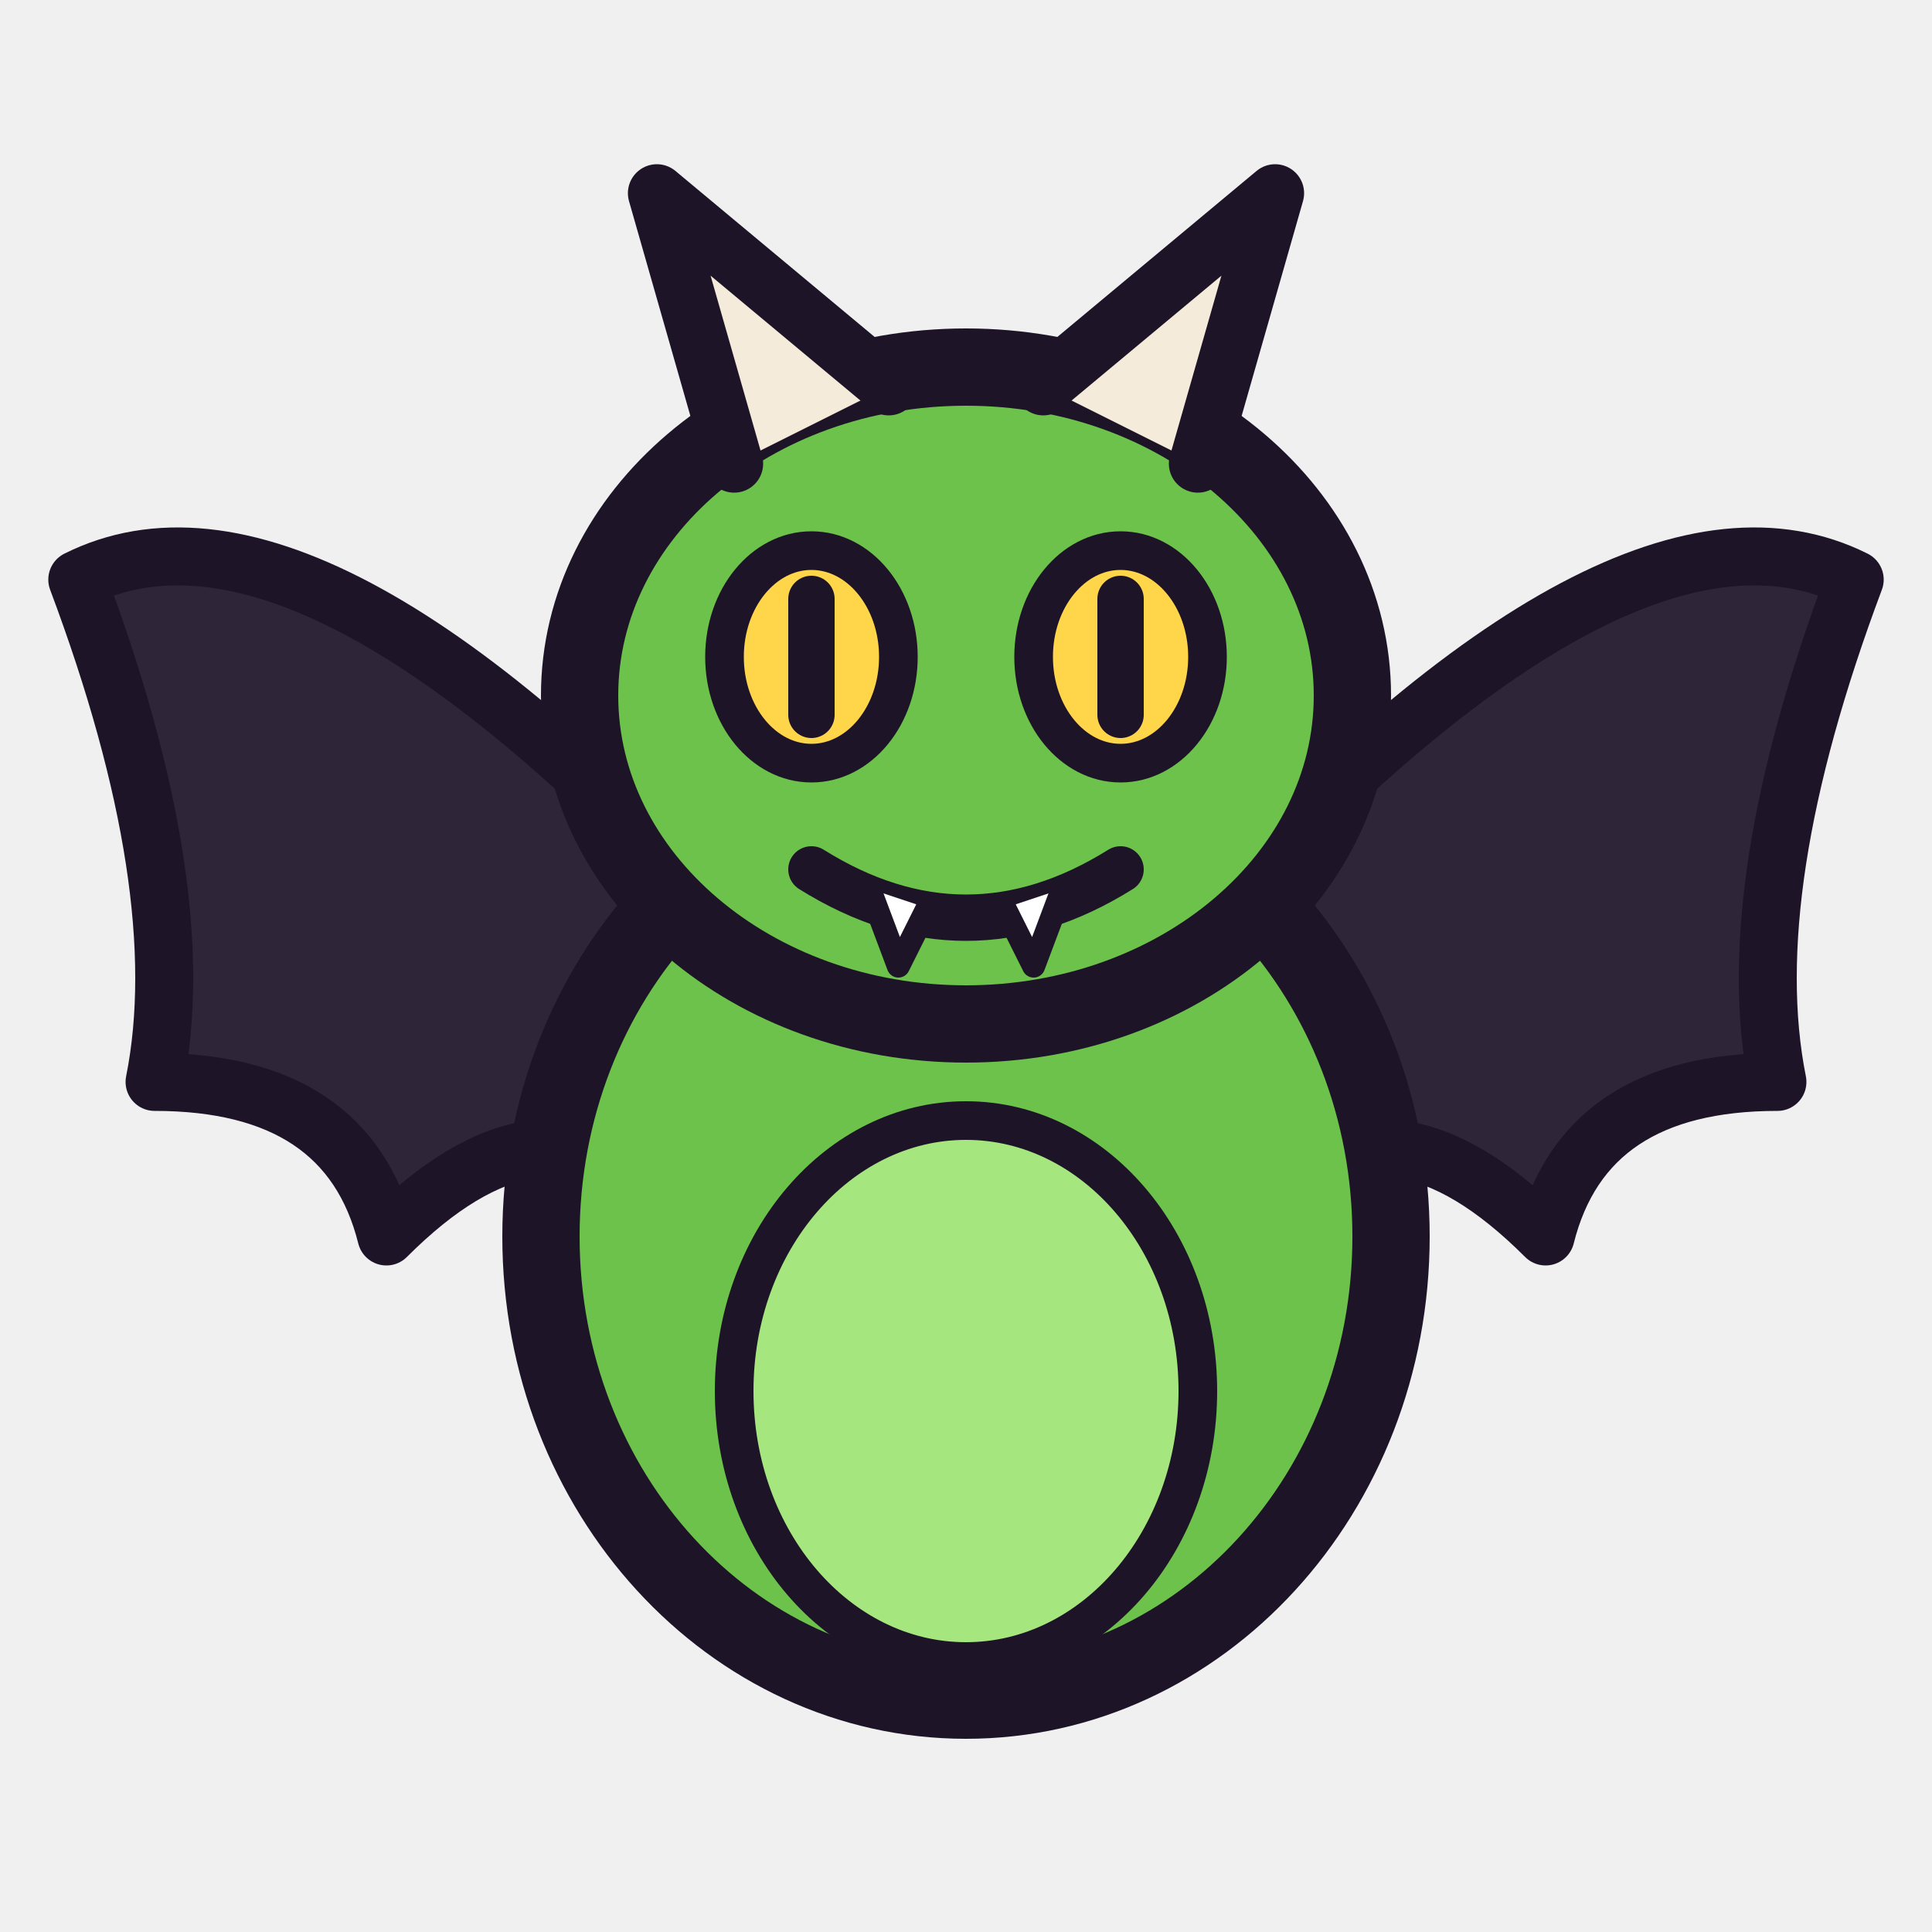
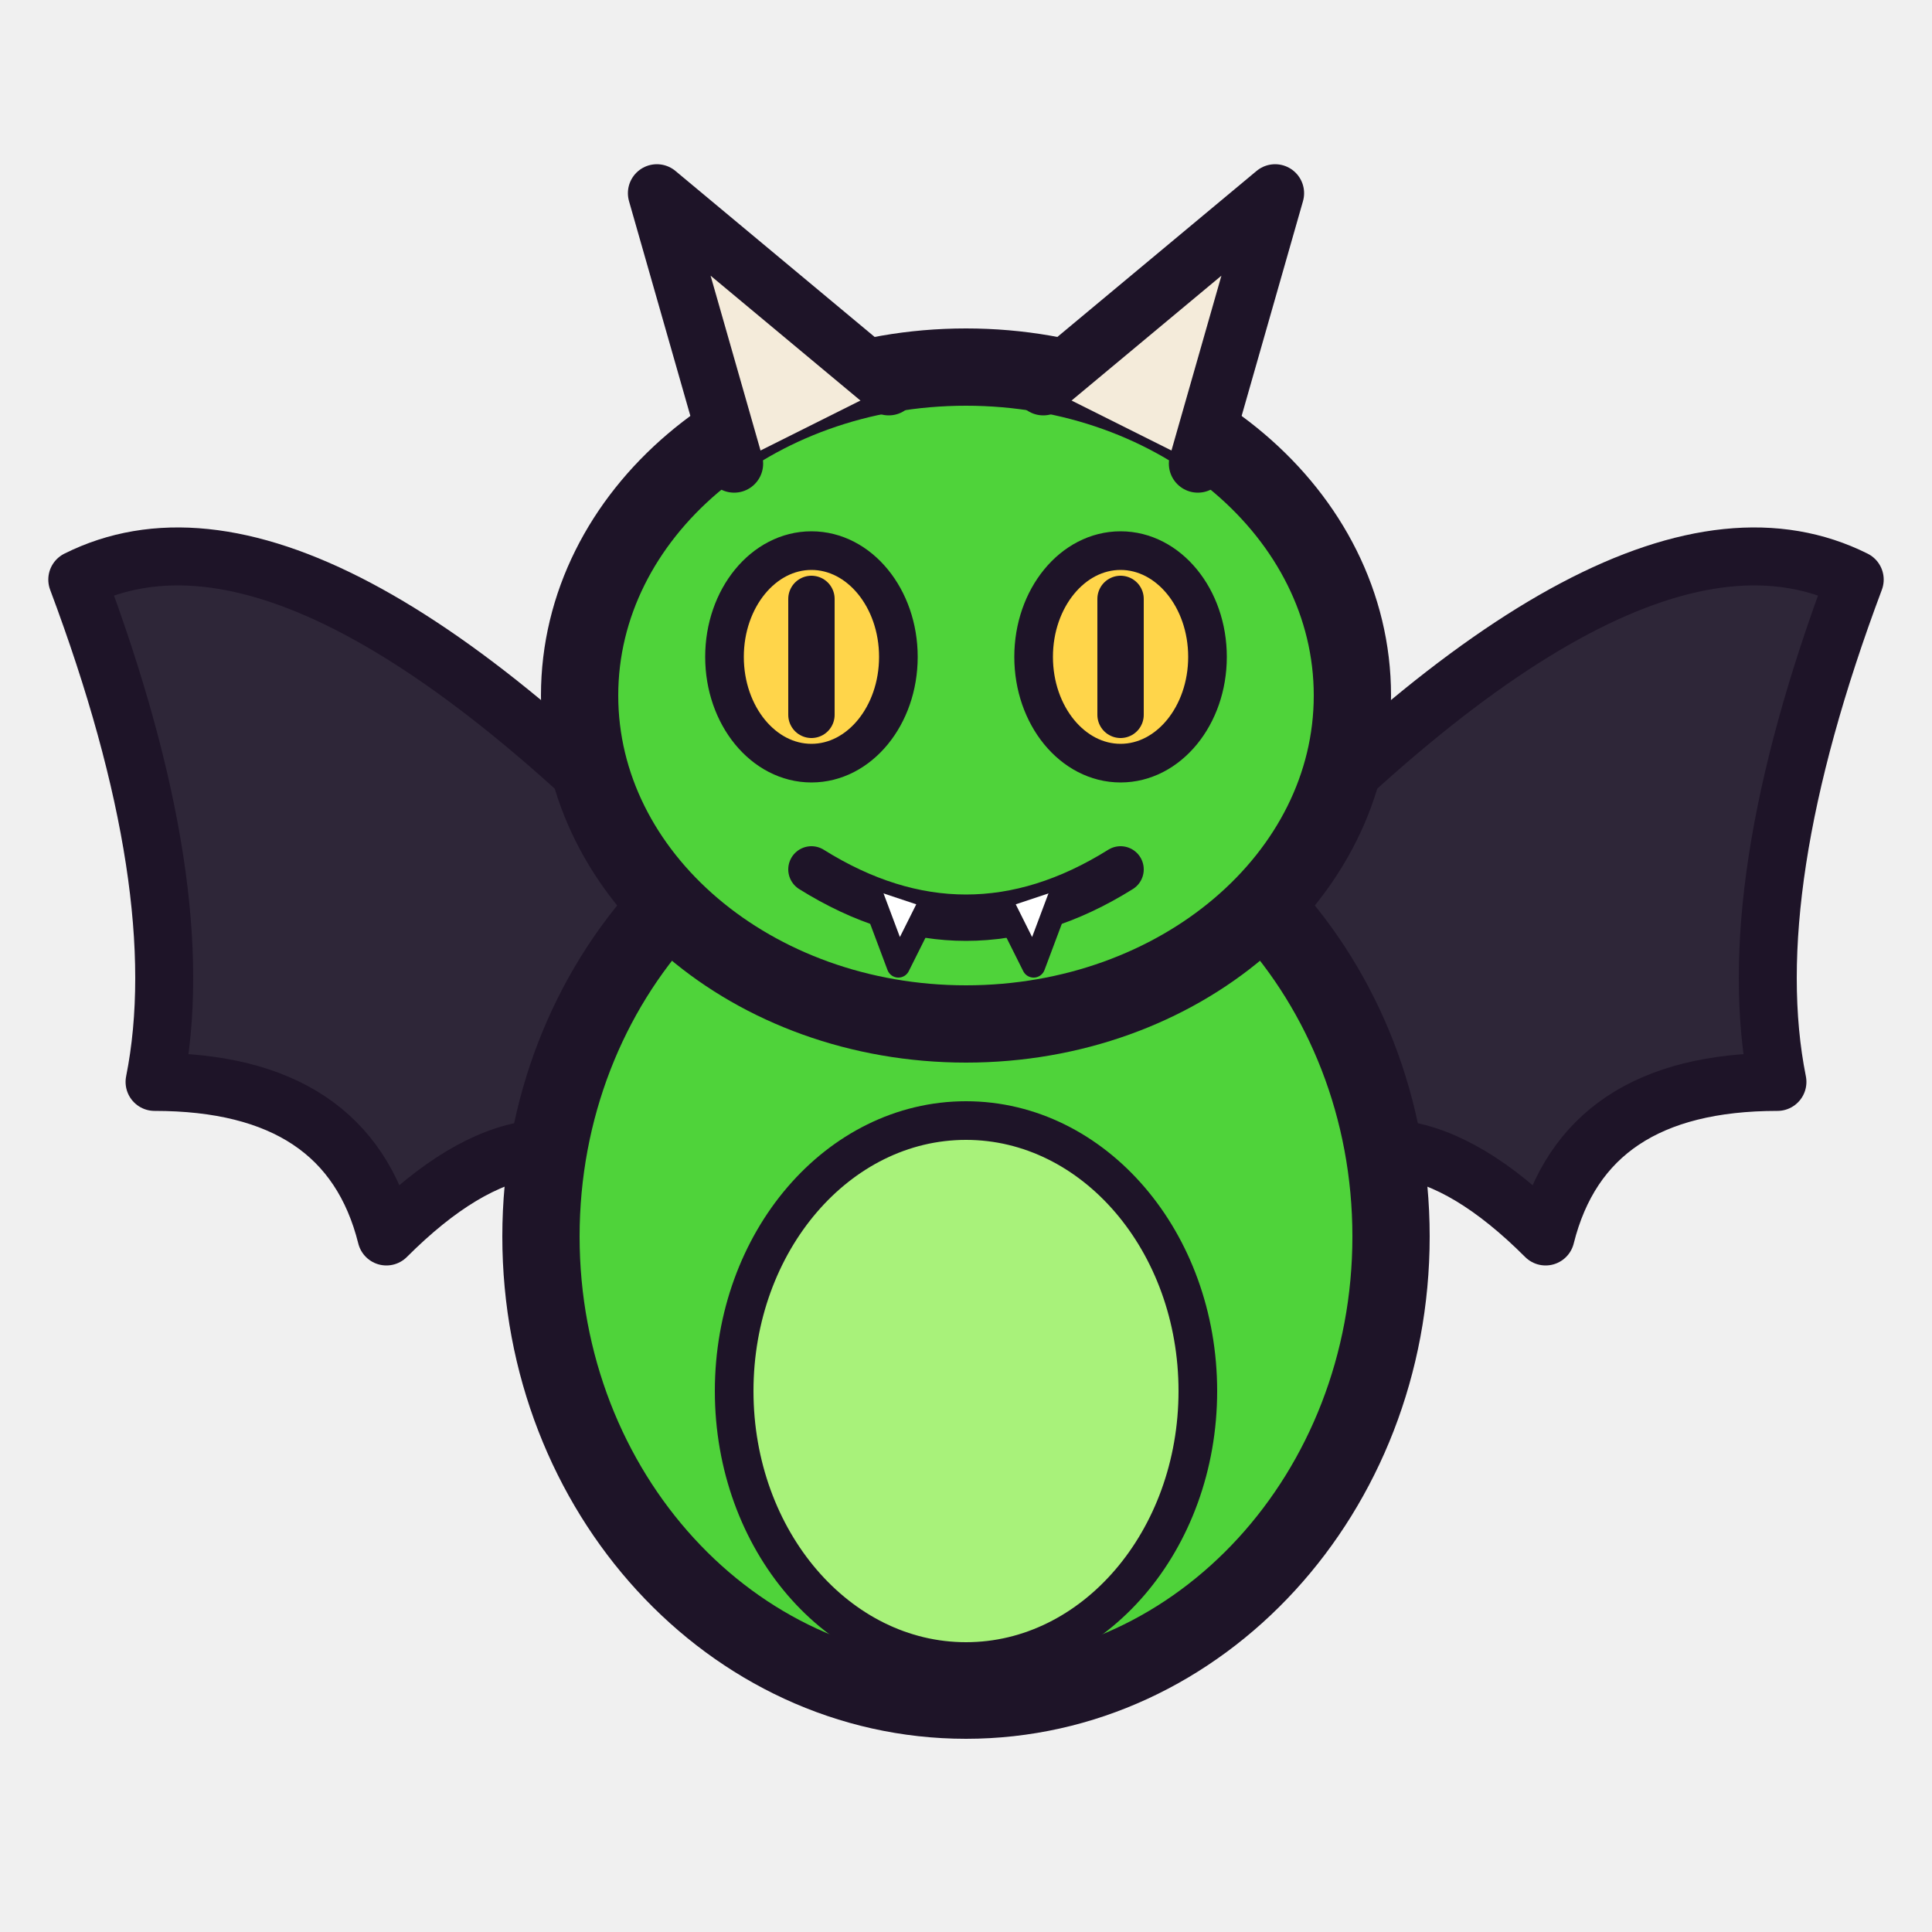
<svg xmlns="http://www.w3.org/2000/svg" viewBox="0 0 100 100">
  <g stroke="#1E1428" stroke-linejoin="round" stroke-linecap="round">
    <path d="M38 48 Q16 24 4 30 Q10 46.0 8 56.0 Q18 56 20 64 Q28 56 34 62 Z" fill="#2E2638" stroke-width="3" />
    <path d="M62 48 Q84 24 96 30 Q90 46.0 92 56.0 Q82 56 80 64 Q72 56 66 62 Z" fill="#2E2638" stroke-width="3" />
-     <ellipse cx="50" cy="64" rx="22" ry="24" fill="#6CC24A" stroke-width="4" />
-     <ellipse cx="50" cy="72" rx="12" ry="14" fill="#A6E67F" stroke-width="2" />
-     <ellipse cx="50" cy="36" rx="20" ry="17" fill="#6CC24A" stroke-width="4" />
+     <ellipse cx="50" cy="64" rx="22" ry="24" fill="#4FD33A" stroke-width="4" />
+     <ellipse cx="50" cy="72" rx="12" ry="14" fill="#A8F27A" stroke-width="2" />
+     <ellipse cx="50" cy="36" rx="20" ry="17" fill="#4FD33A" stroke-width="4" />
    <path d="M38 24 L34 10 L46 20 M62 24 L66 10 L54 20" fill="#F4EBDA" stroke-width="3" />
    <ellipse cx="42" cy="34" rx="4.5" ry="5.5" fill="#FFD54A" stroke-width="2" />
    <ellipse cx="58" cy="34" rx="4.5" ry="5.5" fill="#FFD54A" stroke-width="2" />
    <path d="M42 31 L42 37 M58 31 L58 37" stroke-width="2.4" />
    <path d="M42 45 Q50 50 58 45" fill="none" stroke-width="2.4" />
    <path d="M45 46 L46.5 50 L48 47 M52 47 L53.5 50 L55 46" fill="#FFFFFF" stroke-width="1.2" />
  </g>
</svg>
